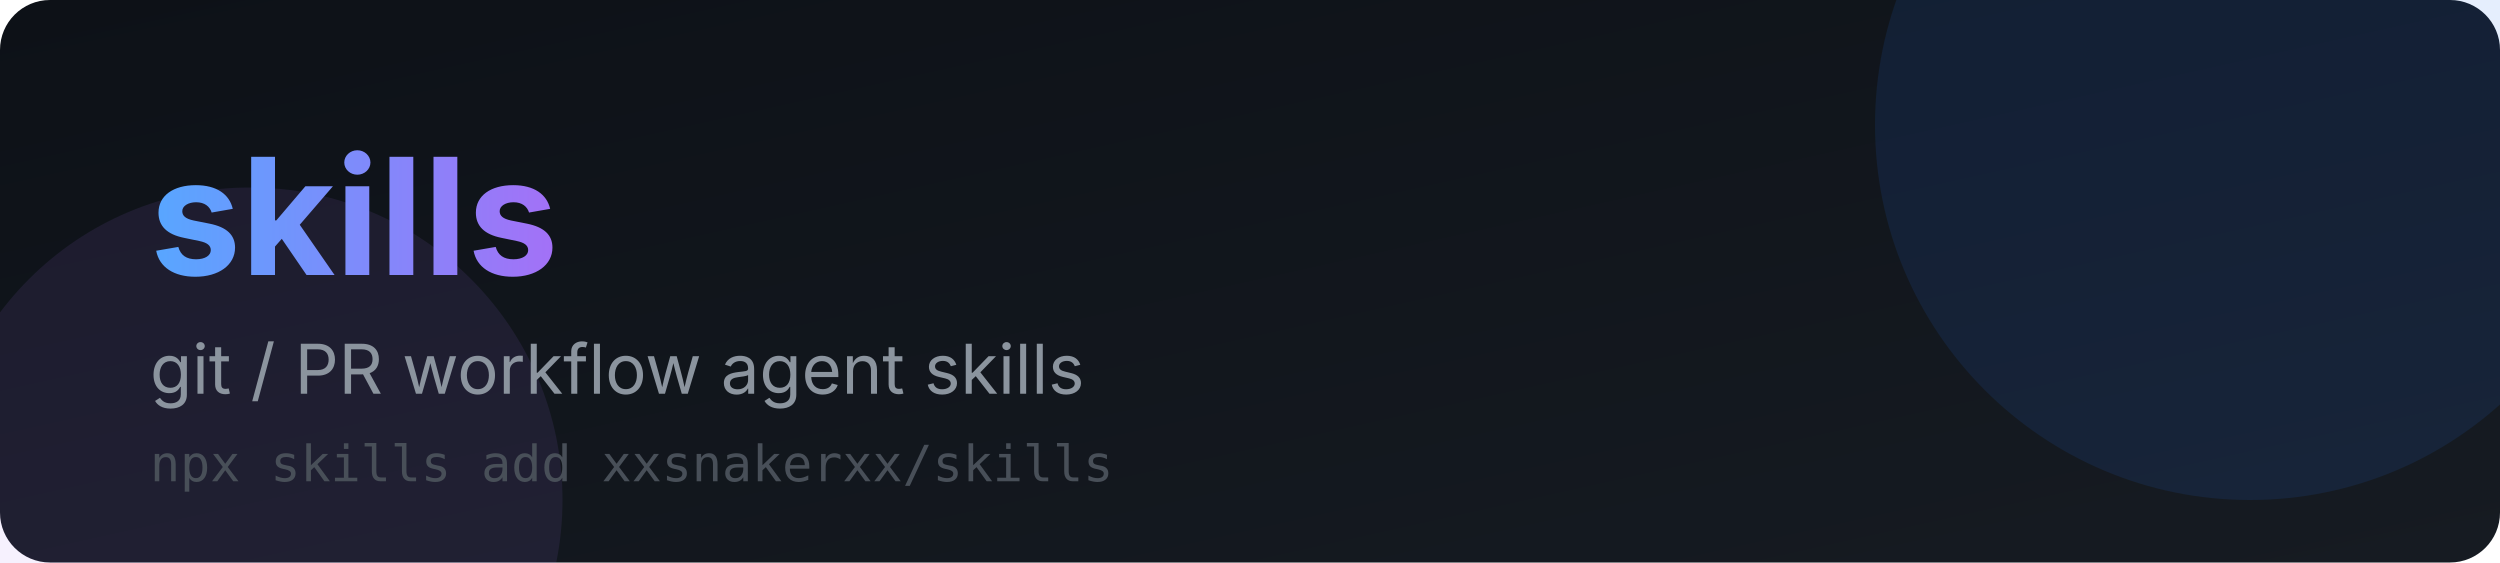
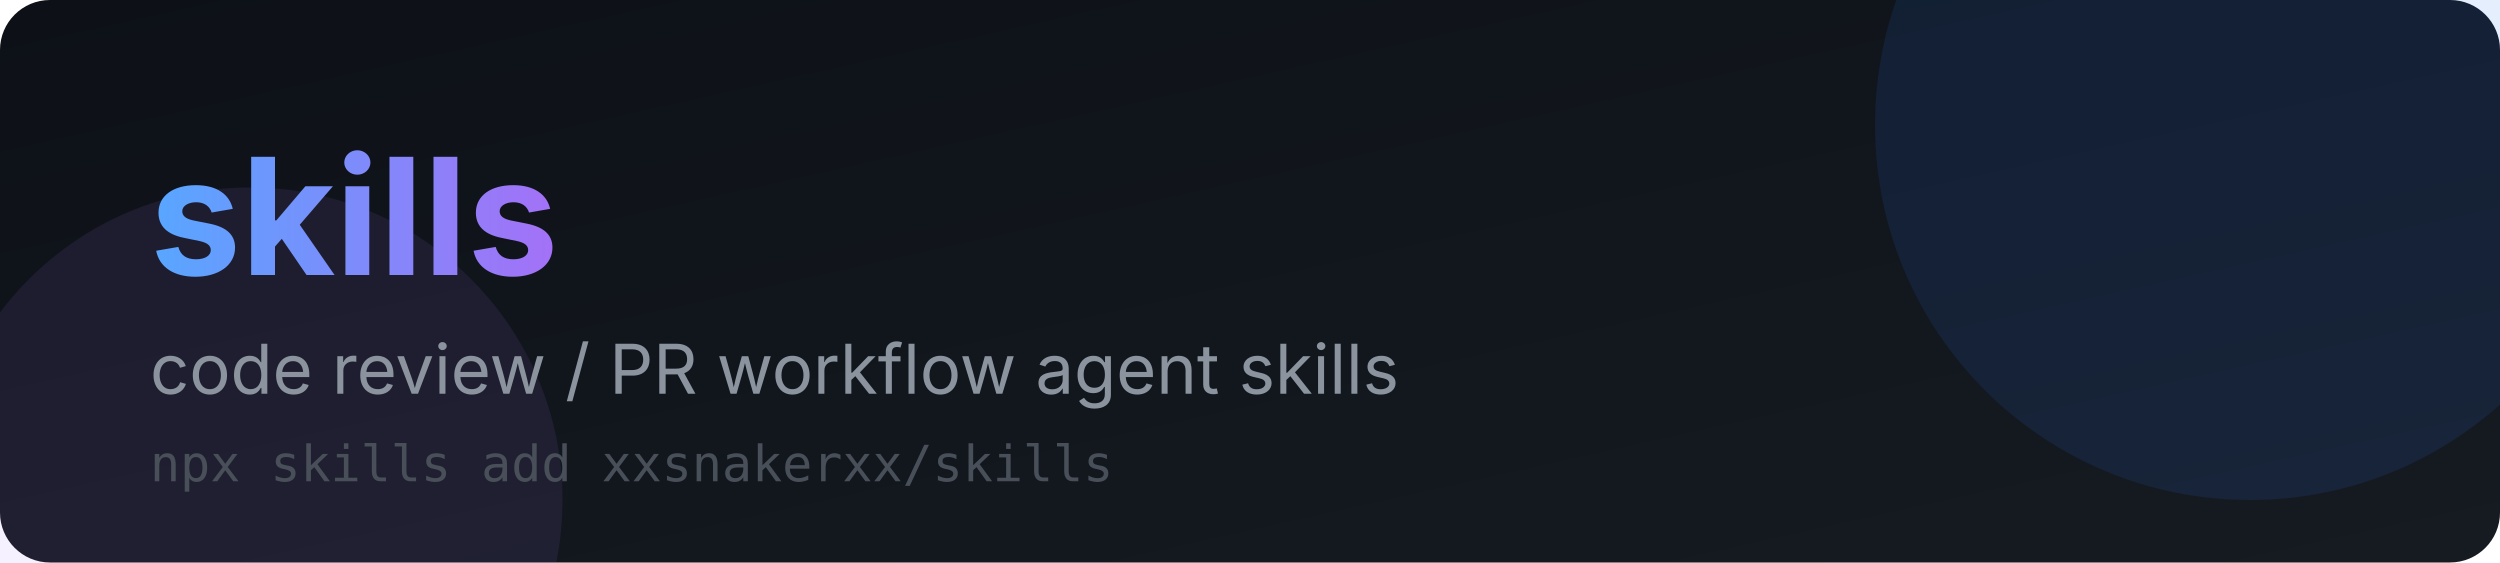
<svg xmlns="http://www.w3.org/2000/svg" width="800" height="180" viewBox="0 0 800 180">
  <defs>
    <linearGradient id="bg" x1="0" y1="0" x2="1" y2="1">
      <stop offset="0" stop-color="#0d1117" />
      <stop offset="1" stop-color="#161b22" />
    </linearGradient>
    <linearGradient id="accent" x1="0" y1="0" x2="1" y2="0">
      <stop offset="0" stop-color="#58a6ff" />
      <stop offset="1" stop-color="#a371f7" />
    </linearGradient>
  </defs>
  <rect width="800" height="180" rx="16" fill="url(#bg)" />
  <circle cx="720" cy="40" r="120" fill="#1f6feb" opacity="0.12" />
  <circle cx="80" cy="160" r="100" fill="#a371f7" opacity="0.10" />
  <text x="48" y="88" font-family="system-ui,-apple-system,sans-serif" font-size="52" font-weight="700" fill="url(#accent)">skills</text>
-   <text x="48" y="126" font-family="system-ui,-apple-system,sans-serif" font-size="22" fill="#8b949e">git / PR workflow agent skills</text>
+   <text x="48" y="126" font-family="system-ui,-apple-system,sans-serif" font-size="22" fill="#8b949e">code review / PR workflow agent skills</text>
  <text x="48" y="154" font-family="ui-monospace,SFMono-Regular,monospace" font-size="16" fill="#484f58">npx skills add xxsnakerxx/skills</text>
</svg>
